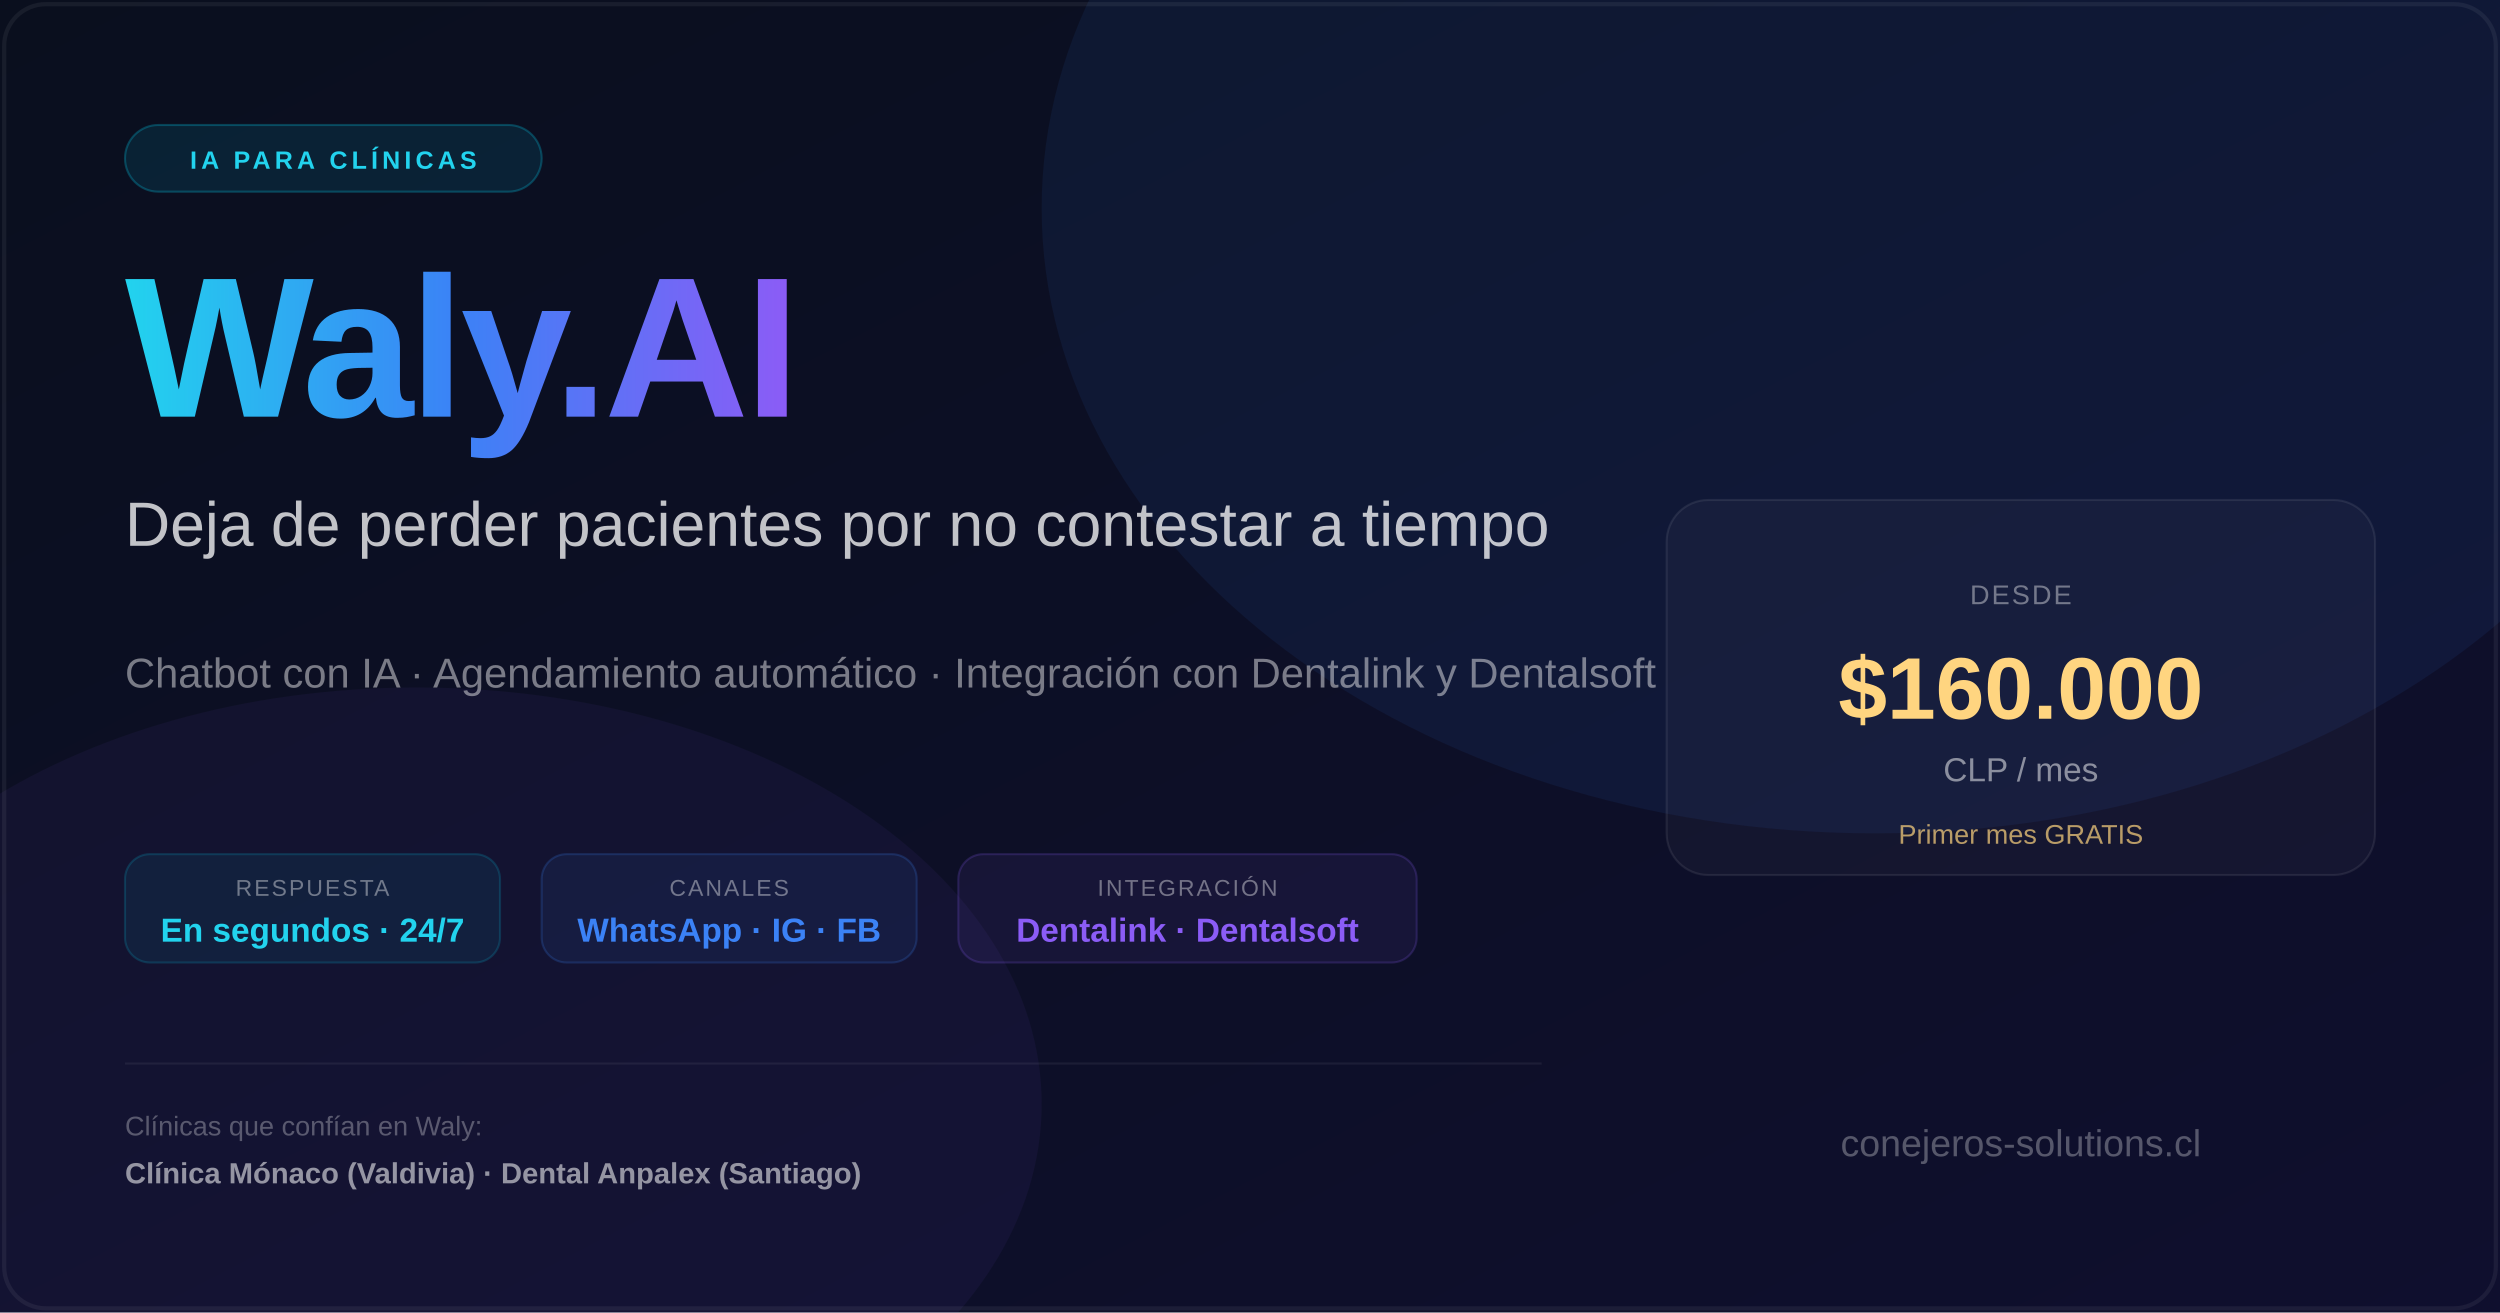
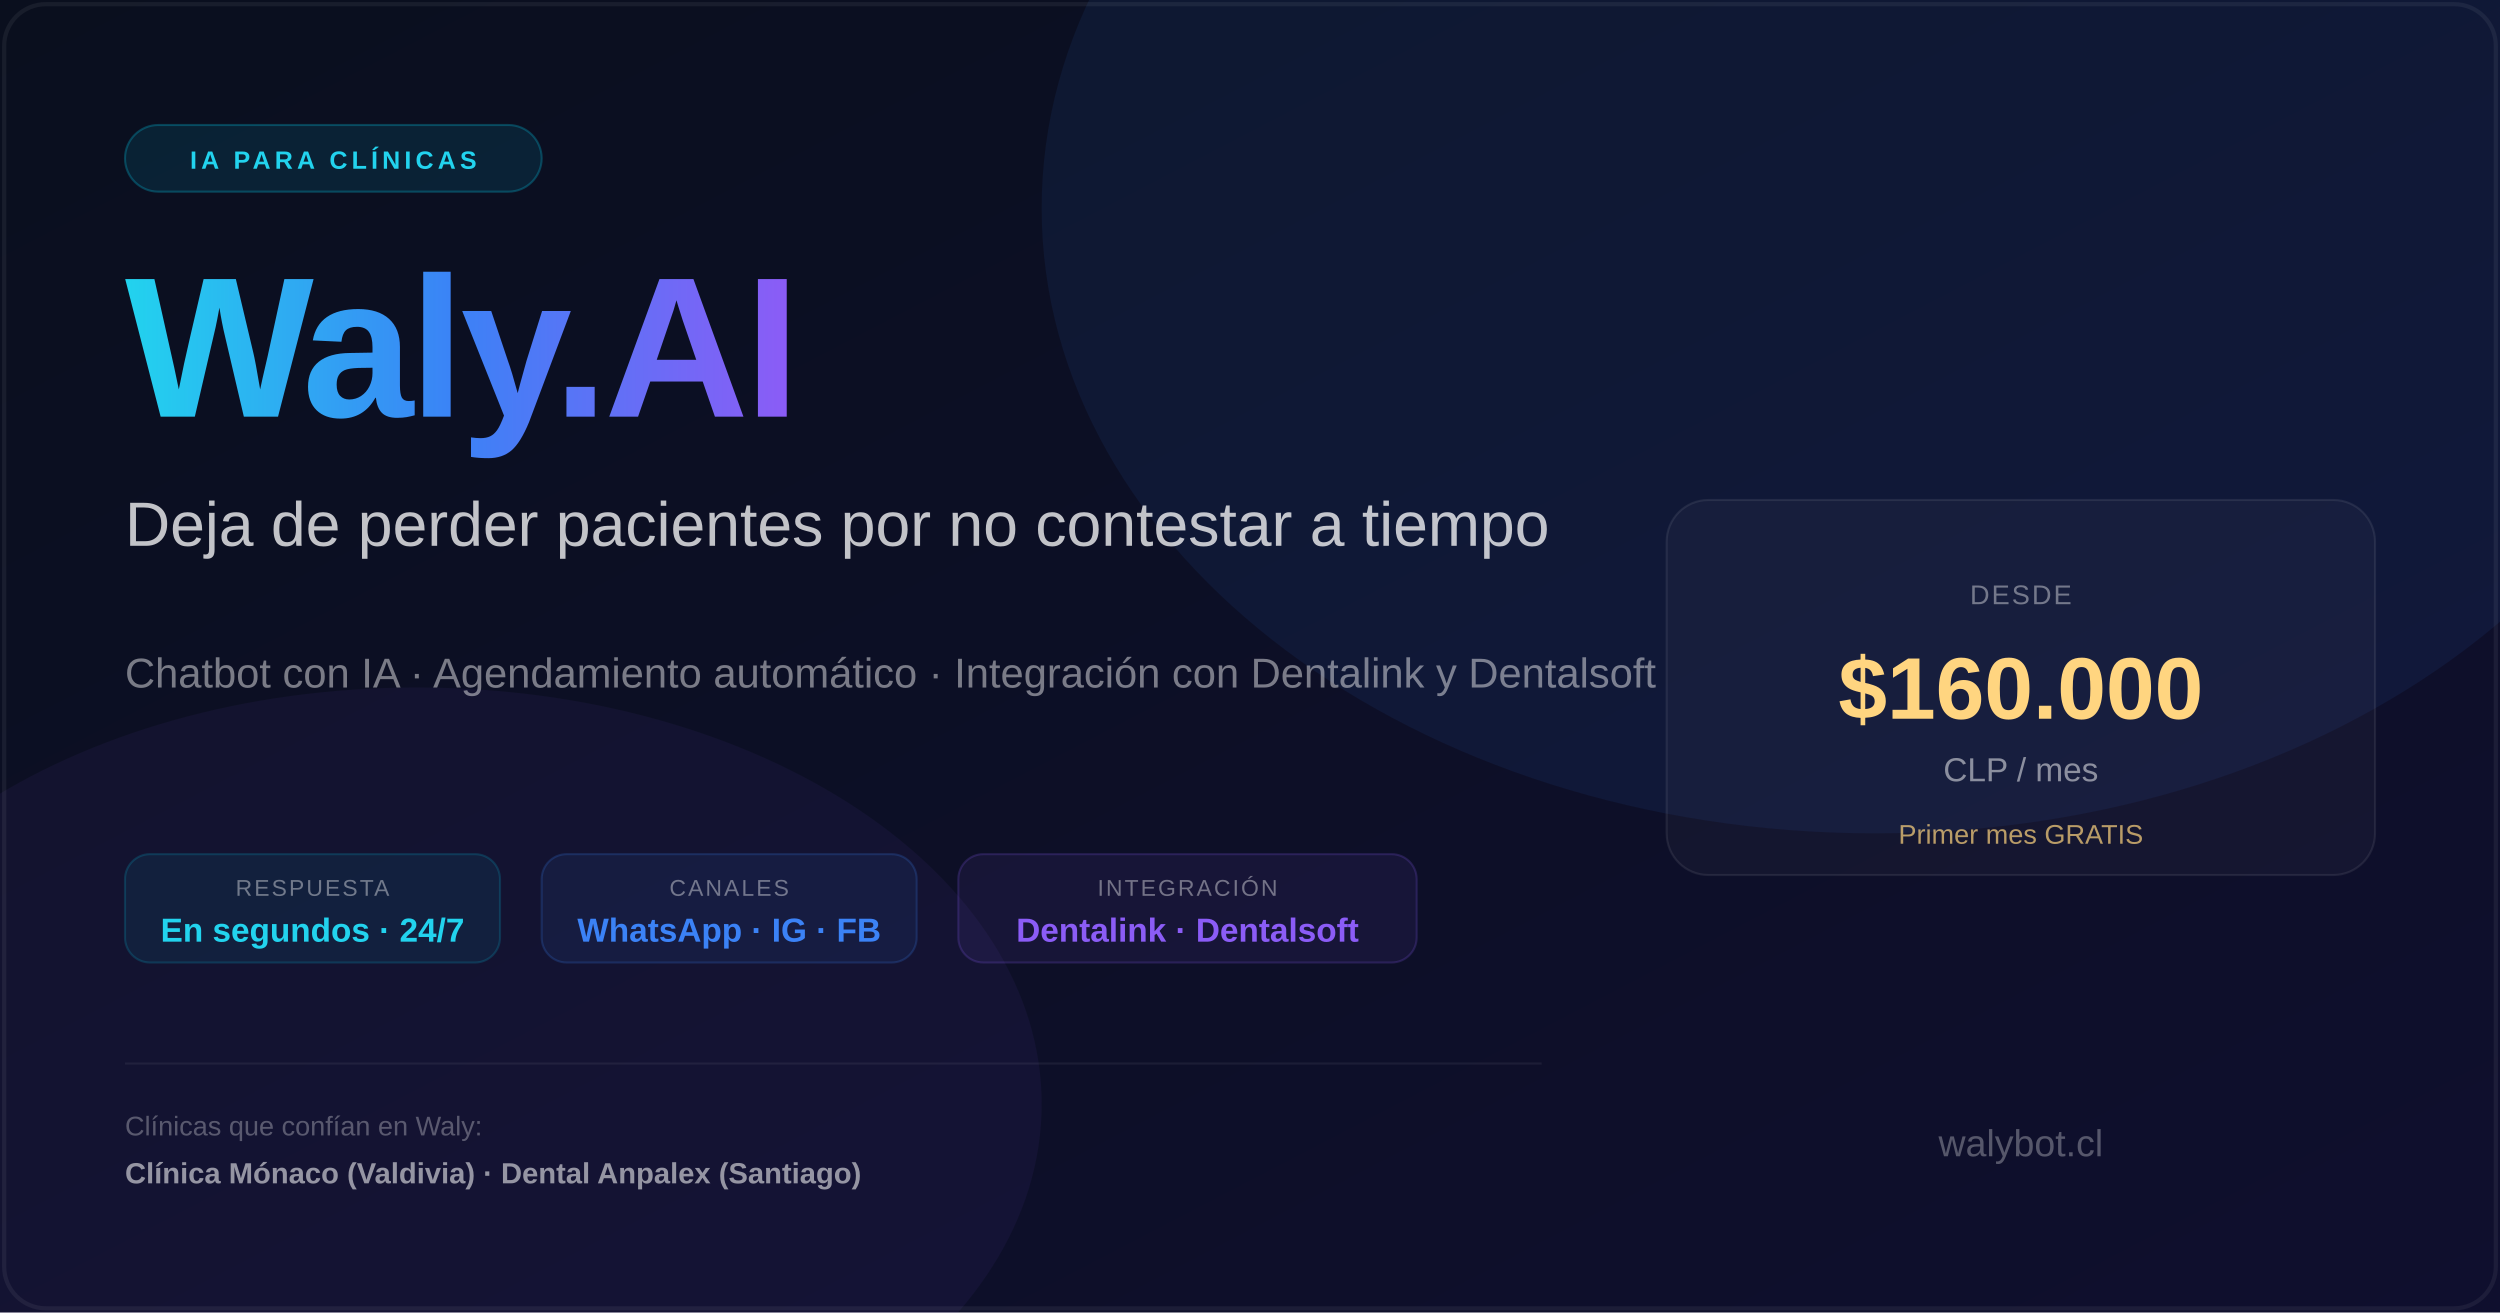
<svg xmlns="http://www.w3.org/2000/svg" width="1200" height="630" viewBox="0 0 1200 630">
  <defs>
    <linearGradient id="bg" x1="0%" y1="0%" x2="100%" y2="100%">
      <stop offset="0%" style="stop-color:#0a0f1e" />
      <stop offset="100%" style="stop-color:#0f0f2e" />
    </linearGradient>
    <linearGradient id="accent" x1="0%" y1="0%" x2="100%" y2="0%">
      <stop offset="0%" style="stop-color:#22d3ee" />
      <stop offset="50%" style="stop-color:#3b82f6" />
      <stop offset="100%" style="stop-color:#8b5cf6" />
    </linearGradient>
    <radialGradient id="glow" cx="50%" cy="50%" r="50%">
      <stop offset="0%" style="stop-color:#3b82f6;stop-opacity:0.15" />
      <stop offset="100%" style="stop-color:#3b82f6;stop-opacity:0" />
    </radialGradient>
  </defs>
  <rect width="1200" height="630" fill="url(#bg)" />
  <ellipse cx="900" cy="100" rx="400" ry="300" fill="rgba(59,130,246,0.08)" />
  <ellipse cx="200" cy="530" rx="300" ry="200" fill="rgba(139,92,246,0.06)" />
  <rect x="2" y="2" width="1196" height="626" rx="20" fill="none" stroke="rgba(255,255,255,0.06)" stroke-width="2" />
  <rect x="60" y="60" width="200" height="32" rx="16" fill="rgba(6,182,212,0.12)" stroke="rgba(6,182,212,0.3)" stroke-width="1" />
  <text x="160" y="81" font-family="'Segoe UI',Arial,sans-serif" font-size="12" font-weight="700" fill="#22d3ee" text-anchor="middle" letter-spacing="2">IA PARA CLÍNICAS</text>
  <text x="60" y="200" font-family="'Segoe UI',Arial,sans-serif" font-size="96" font-weight="900" fill="url(#accent)" letter-spacing="-2">Waly.AI</text>
  <text x="60" y="262" font-family="'Segoe UI',Arial,sans-serif" font-size="30" font-weight="400" fill="rgba(255,255,255,0.75)">Deja de perder pacientes por no contestar a tiempo</text>
  <text x="60" y="330" font-family="'Segoe UI',Arial,sans-serif" font-size="20" fill="rgba(255,255,255,0.45)">Chatbot con IA · Agendamiento automático · Integración con Dentalink y Dentalsoft</text>
  <line x1="60" y1="380" x2="480" y2="380" stroke="url(#accent)" stroke-width="2" opacity="0.6" />
  <rect x="60" y="410" width="180" height="52" rx="12" fill="rgba(6,182,212,0.08)" stroke="rgba(6,182,212,0.2)" stroke-width="1" />
  <text x="150" y="430" font-family="'Segoe UI',Arial,sans-serif" font-size="11" fill="rgba(255,255,255,0.4)" text-anchor="middle" letter-spacing="1">RESPUESTA</text>
  <text x="150" y="452" font-family="'Segoe UI',Arial,sans-serif" font-size="16" font-weight="700" fill="#22d3ee" text-anchor="middle">En segundos · 24/7</text>
  <rect x="260" y="410" width="180" height="52" rx="12" fill="rgba(59,130,246,0.08)" stroke="rgba(59,130,246,0.2)" stroke-width="1" />
  <text x="350" y="430" font-family="'Segoe UI',Arial,sans-serif" font-size="11" fill="rgba(255,255,255,0.4)" text-anchor="middle" letter-spacing="1">CANALES</text>
  <text x="350" y="452" font-family="'Segoe UI',Arial,sans-serif" font-size="16" font-weight="700" fill="#3b82f6" text-anchor="middle">WhatsApp · IG · FB</text>
  <rect x="460" y="410" width="220" height="52" rx="12" fill="rgba(139,92,246,0.08)" stroke="rgba(139,92,246,0.2)" stroke-width="1" />
  <text x="570" y="430" font-family="'Segoe UI',Arial,sans-serif" font-size="11" fill="rgba(255,255,255,0.4)" text-anchor="middle" letter-spacing="1">INTEGRACIÓN</text>
  <text x="570" y="452" font-family="'Segoe UI',Arial,sans-serif" font-size="16" font-weight="700" fill="#8b5cf6" text-anchor="middle">Dentalink · Dentalsoft</text>
  <rect x="800" y="240" width="340" height="180" rx="20" fill="rgba(255,255,255,0.03)" stroke="rgba(255,255,255,0.08)" stroke-width="1" />
  <text x="970" y="290" font-family="'Segoe UI',Arial,sans-serif" font-size="13" fill="rgba(255,255,255,0.4)" text-anchor="middle" letter-spacing="1">DESDE</text>
  <text x="970" y="345" font-family="'Segoe UI',Arial,sans-serif" font-size="42" font-weight="900" fill="#FFD580" text-anchor="middle">$160.000</text>
  <text x="970" y="375" font-family="'Segoe UI',Arial,sans-serif" font-size="16" fill="rgba(255,255,255,0.5)" text-anchor="middle">CLP / mes</text>
  <text x="970" y="405" font-family="'Segoe UI',Arial,sans-serif" font-size="13" fill="rgba(255,213,128,0.7)" text-anchor="middle">Primer mes GRATIS</text>
-   <text x="970" y="555" font-family="'Segoe UI',Arial,sans-serif" font-size="18" fill="rgba(255,255,255,0.3)" text-anchor="middle">conejeros-solutions.cl</text>
+   <text x="970" y="555" font-family="'Segoe UI',Arial,sans-serif" font-size="18" fill="rgba(255,255,255,0.3)" text-anchor="middle">walybot.cl</text>
  <rect x="60" y="510" width="680" height="1" fill="rgba(255,255,255,0.06)" />
  <text x="60" y="545" font-family="'Segoe UI',Arial,sans-serif" font-size="13" fill="rgba(255,255,255,0.3)">Clínicas que confían en Waly:</text>
  <text x="60" y="568" font-family="'Segoe UI',Arial,sans-serif" font-size="14" font-weight="600" fill="rgba(255,255,255,0.55)">Clínica Mónaco (Valdivia) · Dental Anpalex (Santiago)</text>
</svg>
